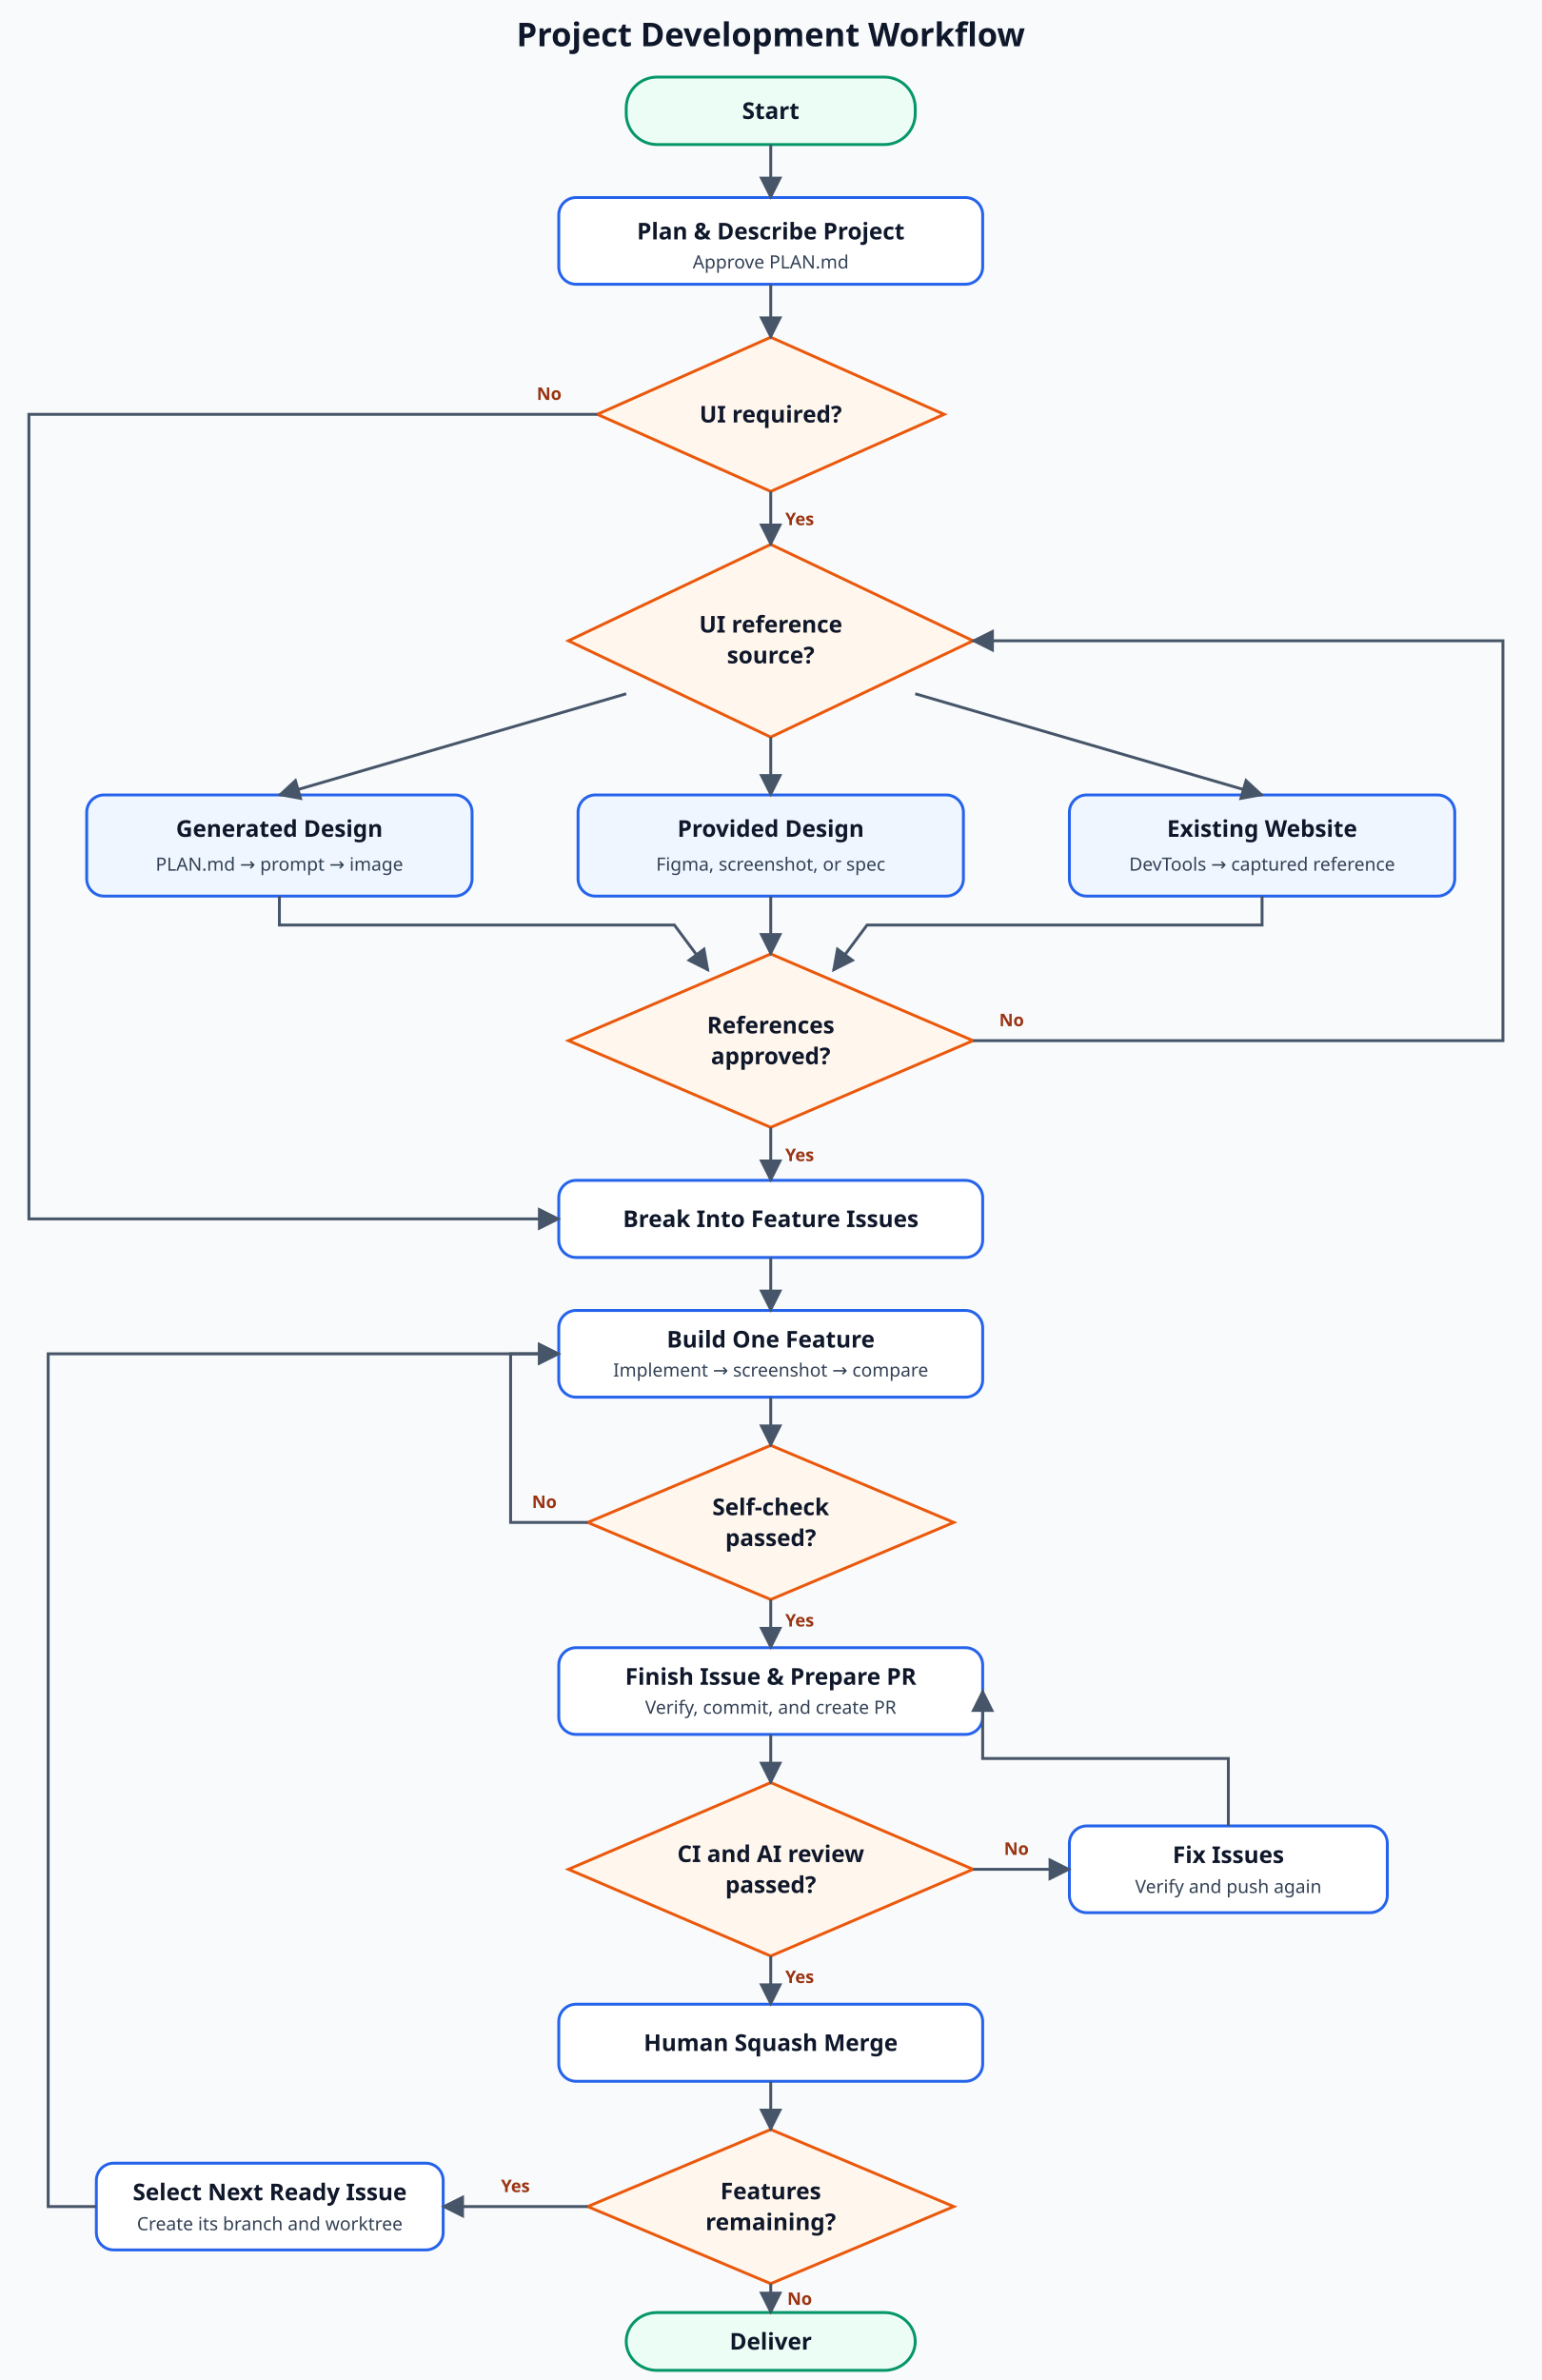
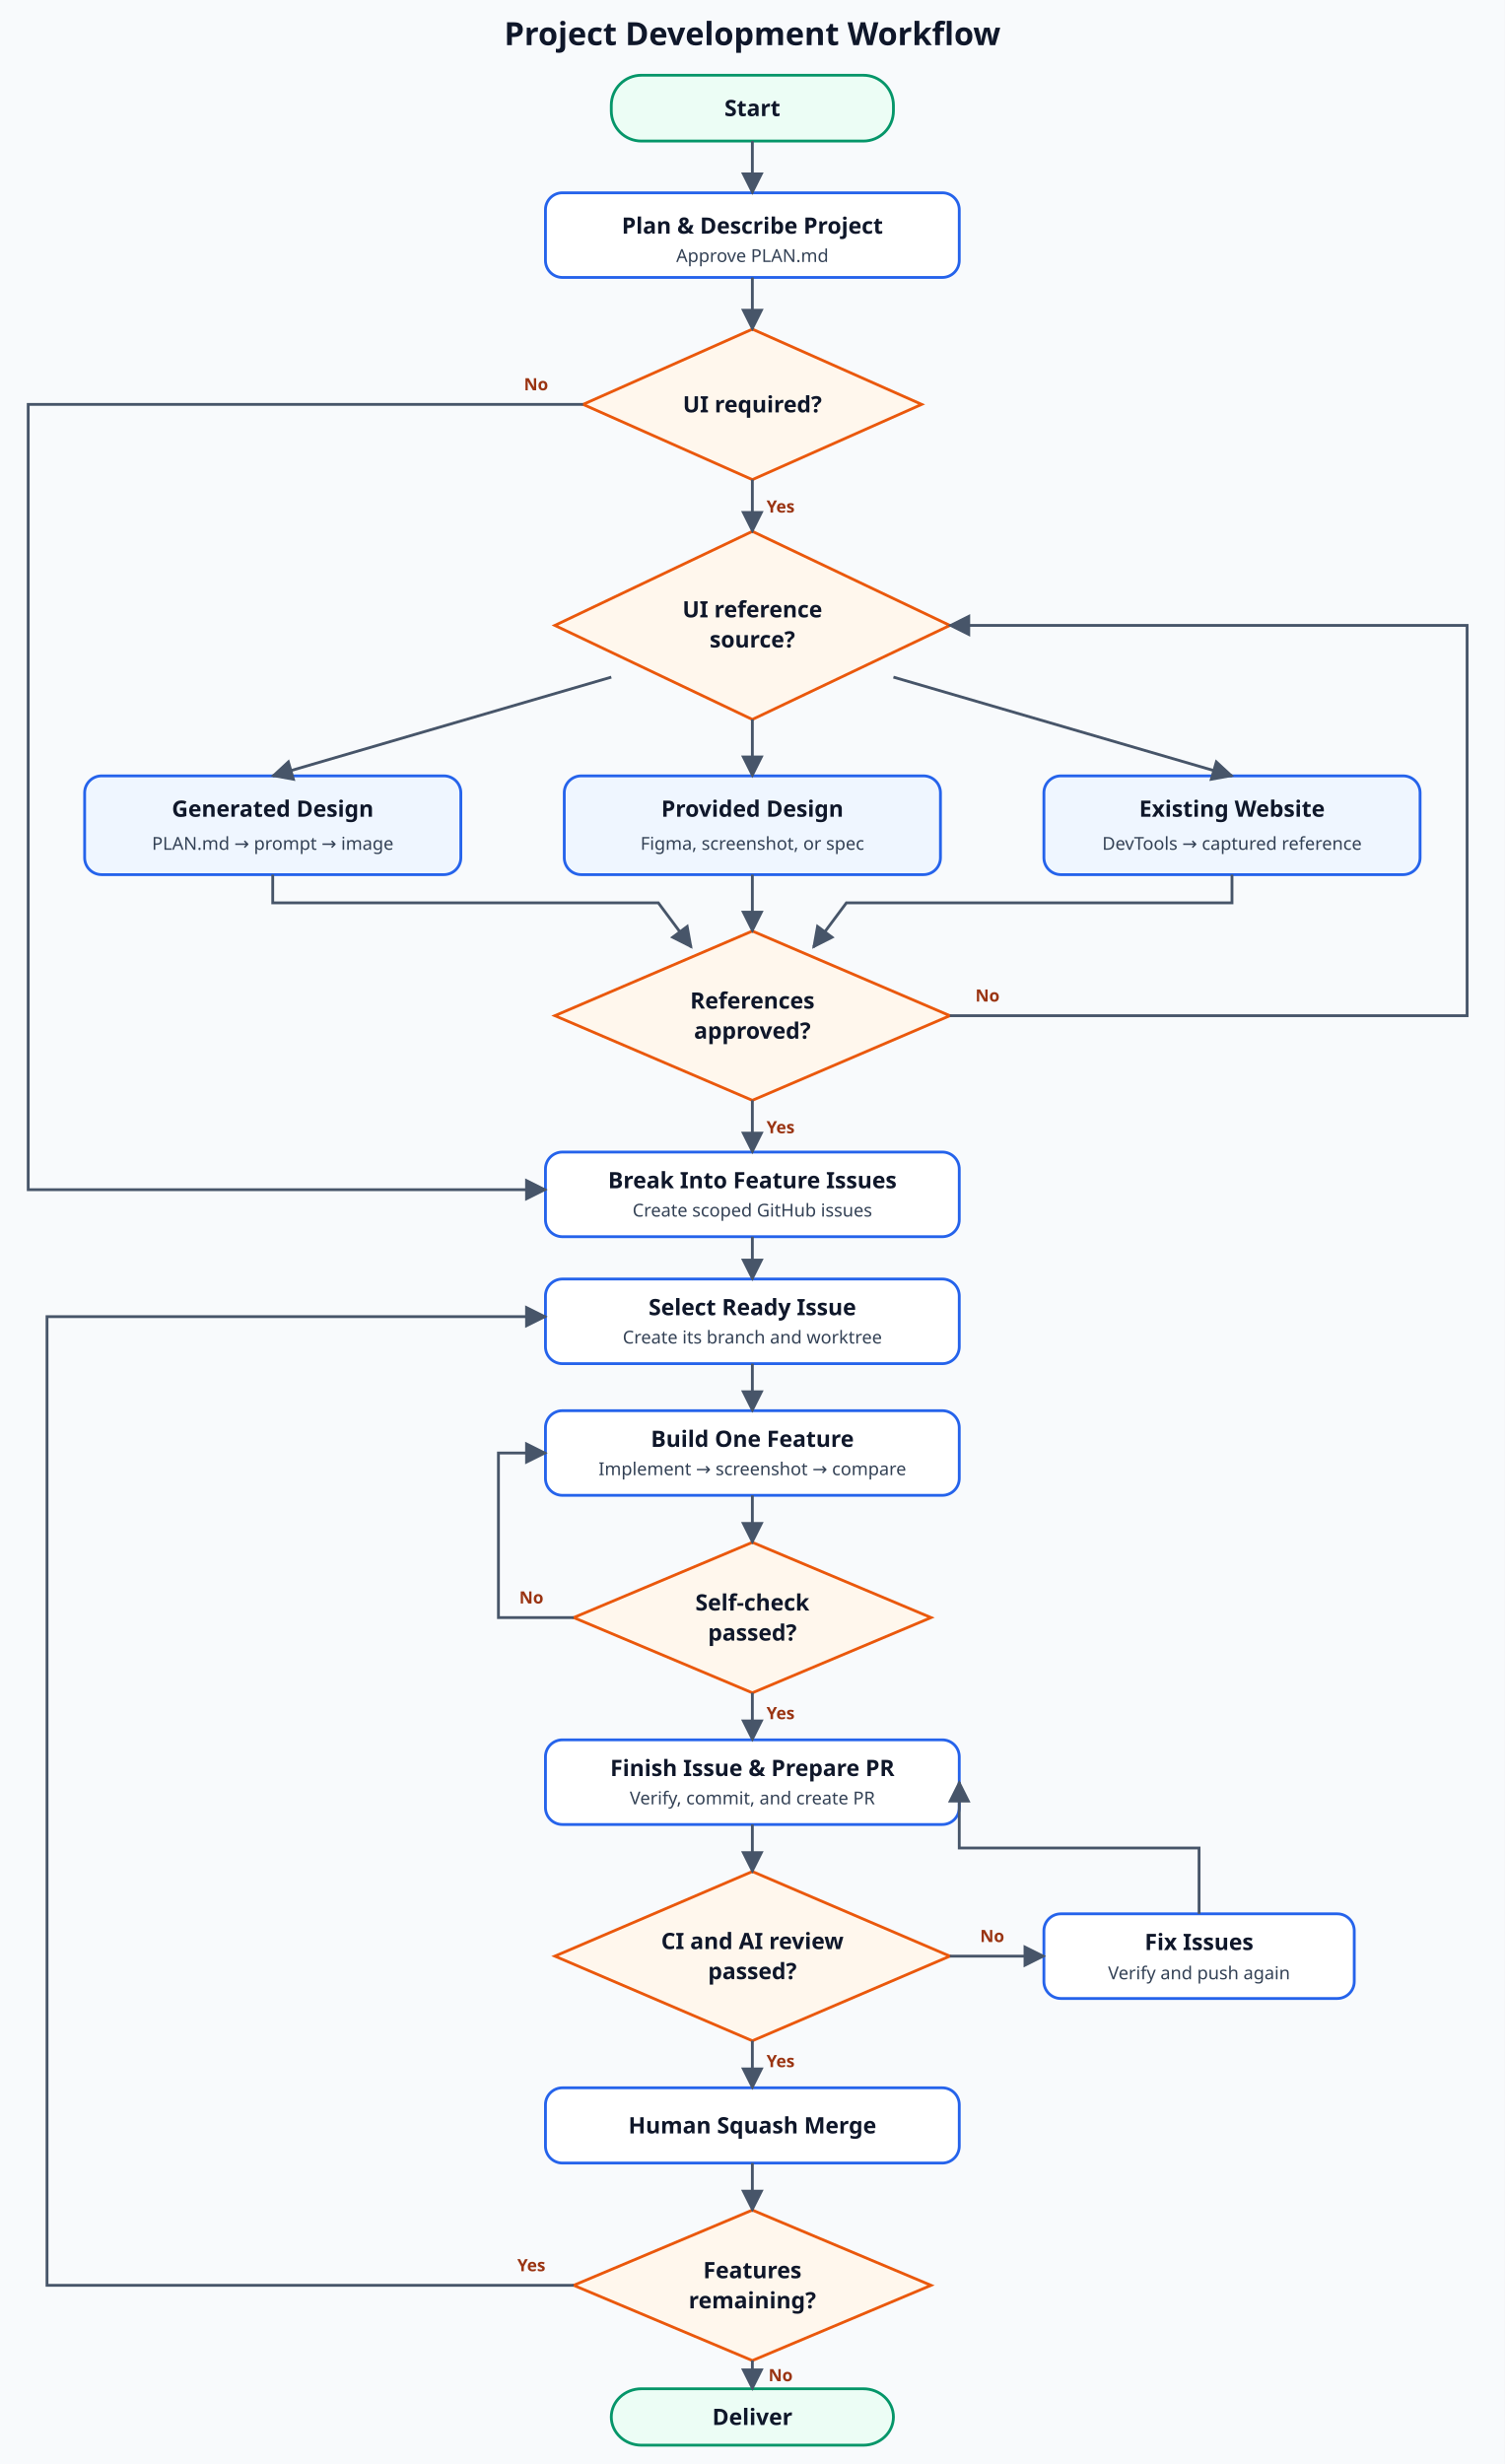
- <svg xmlns="http://www.w3.org/2000/svg" width="1600" height="2470" viewBox="0 0 1600 2470" role="img" aria-labelledby="title desc">
+ <svg xmlns="http://www.w3.org/2000/svg" width="1600" height="2620" viewBox="0 0 1600 2620" role="img" aria-labelledby="title desc">
  <defs>
    <marker id="arrow" viewBox="0 0 10 10" refX="9" refY="5" markerWidth="8" markerHeight="8" orient="auto-start-reverse">
      <path d="M 0 0 L 10 5 L 0 10 z" fill="#475569" />
    </marker>
    <style>
      .canvas { fill: #f8fafc; }
      .step { fill: #ffffff; stroke: #2563eb; stroke-width: 3; rx: 18; }
      .design { fill: #eff6ff; stroke: #2563eb; stroke-width: 3; rx: 18; }
      .decision { fill: #fff7ed; stroke: #ea580c; stroke-width: 3; }
      .terminal { fill: #ecfdf5; stroke: #059669; stroke-width: 3; rx: 32; }
      .line { fill: none; stroke: #475569; stroke-width: 3; marker-end: url(#arrow); }
      .label { font: 600 24px system-ui, sans-serif; fill: #0f172a; text-anchor: middle; dominant-baseline: middle; }
      .small { font: 500 19px system-ui, sans-serif; fill: #334155; text-anchor: middle; dominant-baseline: middle; }
      .branch { font: 700 18px system-ui, sans-serif; fill: #9a3412; text-anchor: middle; }
      .heading { font: 700 34px system-ui, sans-serif; fill: #0f172a; text-anchor: middle; }
    </style>
  </defs>
-   <rect class="canvas" width="1600" height="2470" />
+   <rect class="canvas" width="1600" height="2620" />
  <text class="heading" x="800" y="48">Project Development Workflow</text>
  <rect class="terminal" x="650" y="80" width="300" height="70" />
  <text class="label" x="800" y="115">Start</text>
  <rect class="step" x="580" y="205" width="440" height="90" />
  <text class="label" x="800" y="240">Plan &amp; Describe Project</text>
  <text class="small" x="800" y="272">Approve PLAN.md</text>
  <polygon class="decision" points="800,350 980,430 800,510 620,430" />
  <text class="label" x="800" y="430">UI required?</text>
  <polygon class="decision" points="800,565 1010,665 800,765 590,665" />
  <text class="label" x="800" y="648">UI reference</text>
  <text class="label" x="800" y="680">source?</text>
  <rect class="design" x="90" y="825" width="400" height="105" />
  <text class="label" x="290" y="860">Generated Design</text>
  <text class="small" x="290" y="897">PLAN.md → prompt → image</text>
  <rect class="design" x="600" y="825" width="400" height="105" />
  <text class="label" x="800" y="860">Provided Design</text>
  <text class="small" x="800" y="897">Figma, screenshot, or spec</text>
  <rect class="design" x="1110" y="825" width="400" height="105" />
  <text class="label" x="1310" y="860">Existing Website</text>
  <text class="small" x="1310" y="897">DevTools → captured reference</text>
  <polygon class="decision" points="800,990 1010,1080 800,1170 590,1080" />
  <text class="label" x="800" y="1064">References</text>
  <text class="label" x="800" y="1096">approved?</text>
-   <rect class="step" x="580" y="1225" width="440" height="80" />
-   <text class="label" x="800" y="1265">Break Into Feature Issues</text>
+   <rect class="step" x="580" y="1225" width="440" height="90" />
+   <text class="label" x="800" y="1255">Break Into Feature Issues</text>
+   <text class="small" x="800" y="1287">Create scoped GitHub issues</text>
  <rect class="step" x="580" y="1360" width="440" height="90" />
-   <text class="label" x="800" y="1390">Build One Feature</text>
-   <text class="small" x="800" y="1422">Implement → screenshot → compare</text>
-   <polygon class="decision" points="800,1500 990,1580 800,1660 610,1580" />
-   <text class="label" x="800" y="1564">Self-check</text>
-   <text class="label" x="800" y="1596">passed?</text>
-   <rect class="step" x="580" y="1710" width="440" height="90" />
-   <text class="label" x="800" y="1740">Finish Issue &amp; Prepare PR</text>
-   <text class="small" x="800" y="1772">Verify, commit, and create PR</text>
-   <polygon class="decision" points="800,1850 1010,1940 800,2030 590,1940" />
-   <text class="label" x="800" y="1924">CI and AI review</text>
-   <text class="label" x="800" y="1956">passed?</text>
-   <rect class="step" x="1110" y="1895" width="330" height="90" />
-   <text class="label" x="1275" y="1925">Fix Issues</text>
-   <text class="small" x="1275" y="1958">Verify and push again</text>
-   <rect class="step" x="580" y="2080" width="440" height="80" />
-   <text class="label" x="800" y="2120">Human Squash Merge</text>
-   <polygon class="decision" points="800,2210 990,2290 800,2370 610,2290" />
-   <text class="label" x="800" y="2274">Features</text>
-   <text class="label" x="800" y="2306">remaining?</text>
-   <rect class="step" x="100" y="2245" width="360" height="90" />
-   <text class="label" x="280" y="2275">Select Next Ready Issue</text>
-   <text class="small" x="280" y="2308">Create its branch and worktree</text>
-   <rect class="terminal" x="650" y="2400" width="300" height="60" />
-   <text class="label" x="800" y="2430">Deliver</text>
+   <text class="label" x="800" y="1390">Select Ready Issue</text>
+   <text class="small" x="800" y="1422">Create its branch and worktree</text>
+   <rect class="step" x="580" y="1500" width="440" height="90" />
+   <text class="label" x="800" y="1530">Build One Feature</text>
+   <text class="small" x="800" y="1562">Implement → screenshot → compare</text>
+   <polygon class="decision" points="800,1640 990,1720 800,1800 610,1720" />
+   <text class="label" x="800" y="1704">Self-check</text>
+   <text class="label" x="800" y="1736">passed?</text>
+   <rect class="step" x="580" y="1850" width="440" height="90" />
+   <text class="label" x="800" y="1880">Finish Issue &amp; Prepare PR</text>
+   <text class="small" x="800" y="1912">Verify, commit, and create PR</text>
+   <polygon class="decision" points="800,1990 1010,2080 800,2170 590,2080" />
+   <text class="label" x="800" y="2064">CI and AI review</text>
+   <text class="label" x="800" y="2096">passed?</text>
+   <rect class="step" x="1110" y="2035" width="330" height="90" />
+   <text class="label" x="1275" y="2065">Fix Issues</text>
+   <text class="small" x="1275" y="2098">Verify and push again</text>
+   <rect class="step" x="580" y="2220" width="440" height="80" />
+   <text class="label" x="800" y="2260">Human Squash Merge</text>
+   <polygon class="decision" points="800,2350 990,2430 800,2510 610,2430" />
+   <text class="label" x="800" y="2414">Features</text>
+   <text class="label" x="800" y="2446">remaining?</text>
+   <rect class="terminal" x="650" y="2540" width="300" height="60" />
+   <text class="label" x="800" y="2570">Deliver</text>
  <path class="line" d="M800 150 V205" />
  <path class="line" d="M800 295 V350" />
  <path class="line" d="M800 510 V565" />
  <text class="branch" x="830" y="545">Yes</text>
  <path class="line" d="M620 430 H30 V1265 H580" />
  <text class="branch" x="570" y="415">No</text>
  <path class="line" d="M650 720 L290 825" />
  <path class="line" d="M800 765 V825" />
  <path class="line" d="M950 720 L1310 825" />
  <path class="line" d="M290 930 V960 H700 L735 1007" />
  <path class="line" d="M800 930 V990" />
  <path class="line" d="M1310 930 V960 H900 L865 1007" />
  <path class="line" d="M800 1170 V1225" />
  <text class="branch" x="830" y="1205">Yes</text>
  <path class="line" d="M1010 1080 H1560 V665 H1010" />
  <text class="branch" x="1050" y="1065">No</text>
-   <path class="line" d="M800 1305 V1360" />
+   <path class="line" d="M800 1315 V1360" />
  <path class="line" d="M800 1450 V1500" />
-   <path class="line" d="M800 1660 V1710" />
-   <text class="branch" x="830" y="1688">Yes</text>
-   <path class="line" d="M610 1580 H530 V1405 H580" />
-   <text class="branch" x="565" y="1565">No</text>
+   <path class="line" d="M800 1590 V1640" />
  <path class="line" d="M800 1800 V1850" />
-   <path class="line" d="M1010 1940 H1110" />
-   <text class="branch" x="1055" y="1925">No</text>
-   <path class="line" d="M1275 1895 V1825 H1020 V1755" />
-   <path class="line" d="M800 2030 V2080" />
-   <text class="branch" x="830" y="2058">Yes</text>
-   <path class="line" d="M800 2160 V2210" />
-   <path class="line" d="M610 2290 H460" />
-   <text class="branch" x="535" y="2275">Yes</text>
-   <path class="line" d="M100 2290 H50 V1405 H580" />
-   <path class="line" d="M800 2370 V2400" />
-   <text class="branch" x="830" y="2392">No</text>
+   <text class="branch" x="830" y="1828">Yes</text>
+   <path class="line" d="M610 1720 H530 V1545 H580" />
+   <text class="branch" x="565" y="1705">No</text>
+   <path class="line" d="M800 1940 V1990" />
+   <path class="line" d="M1010 2080 H1110" />
+   <text class="branch" x="1055" y="2065">No</text>
+   <path class="line" d="M1275 2035 V1965 H1020 V1895" />
+   <path class="line" d="M800 2170 V2220" />
+   <text class="branch" x="830" y="2198">Yes</text>
+   <path class="line" d="M800 2300 V2350" />
+   <path class="line" d="M610 2430 H50 V1400 H580" />
+   <text class="branch" x="565" y="2415">Yes</text>
+   <path class="line" d="M800 2510 V2540" />
+   <text class="branch" x="830" y="2532">No</text>
</svg>
